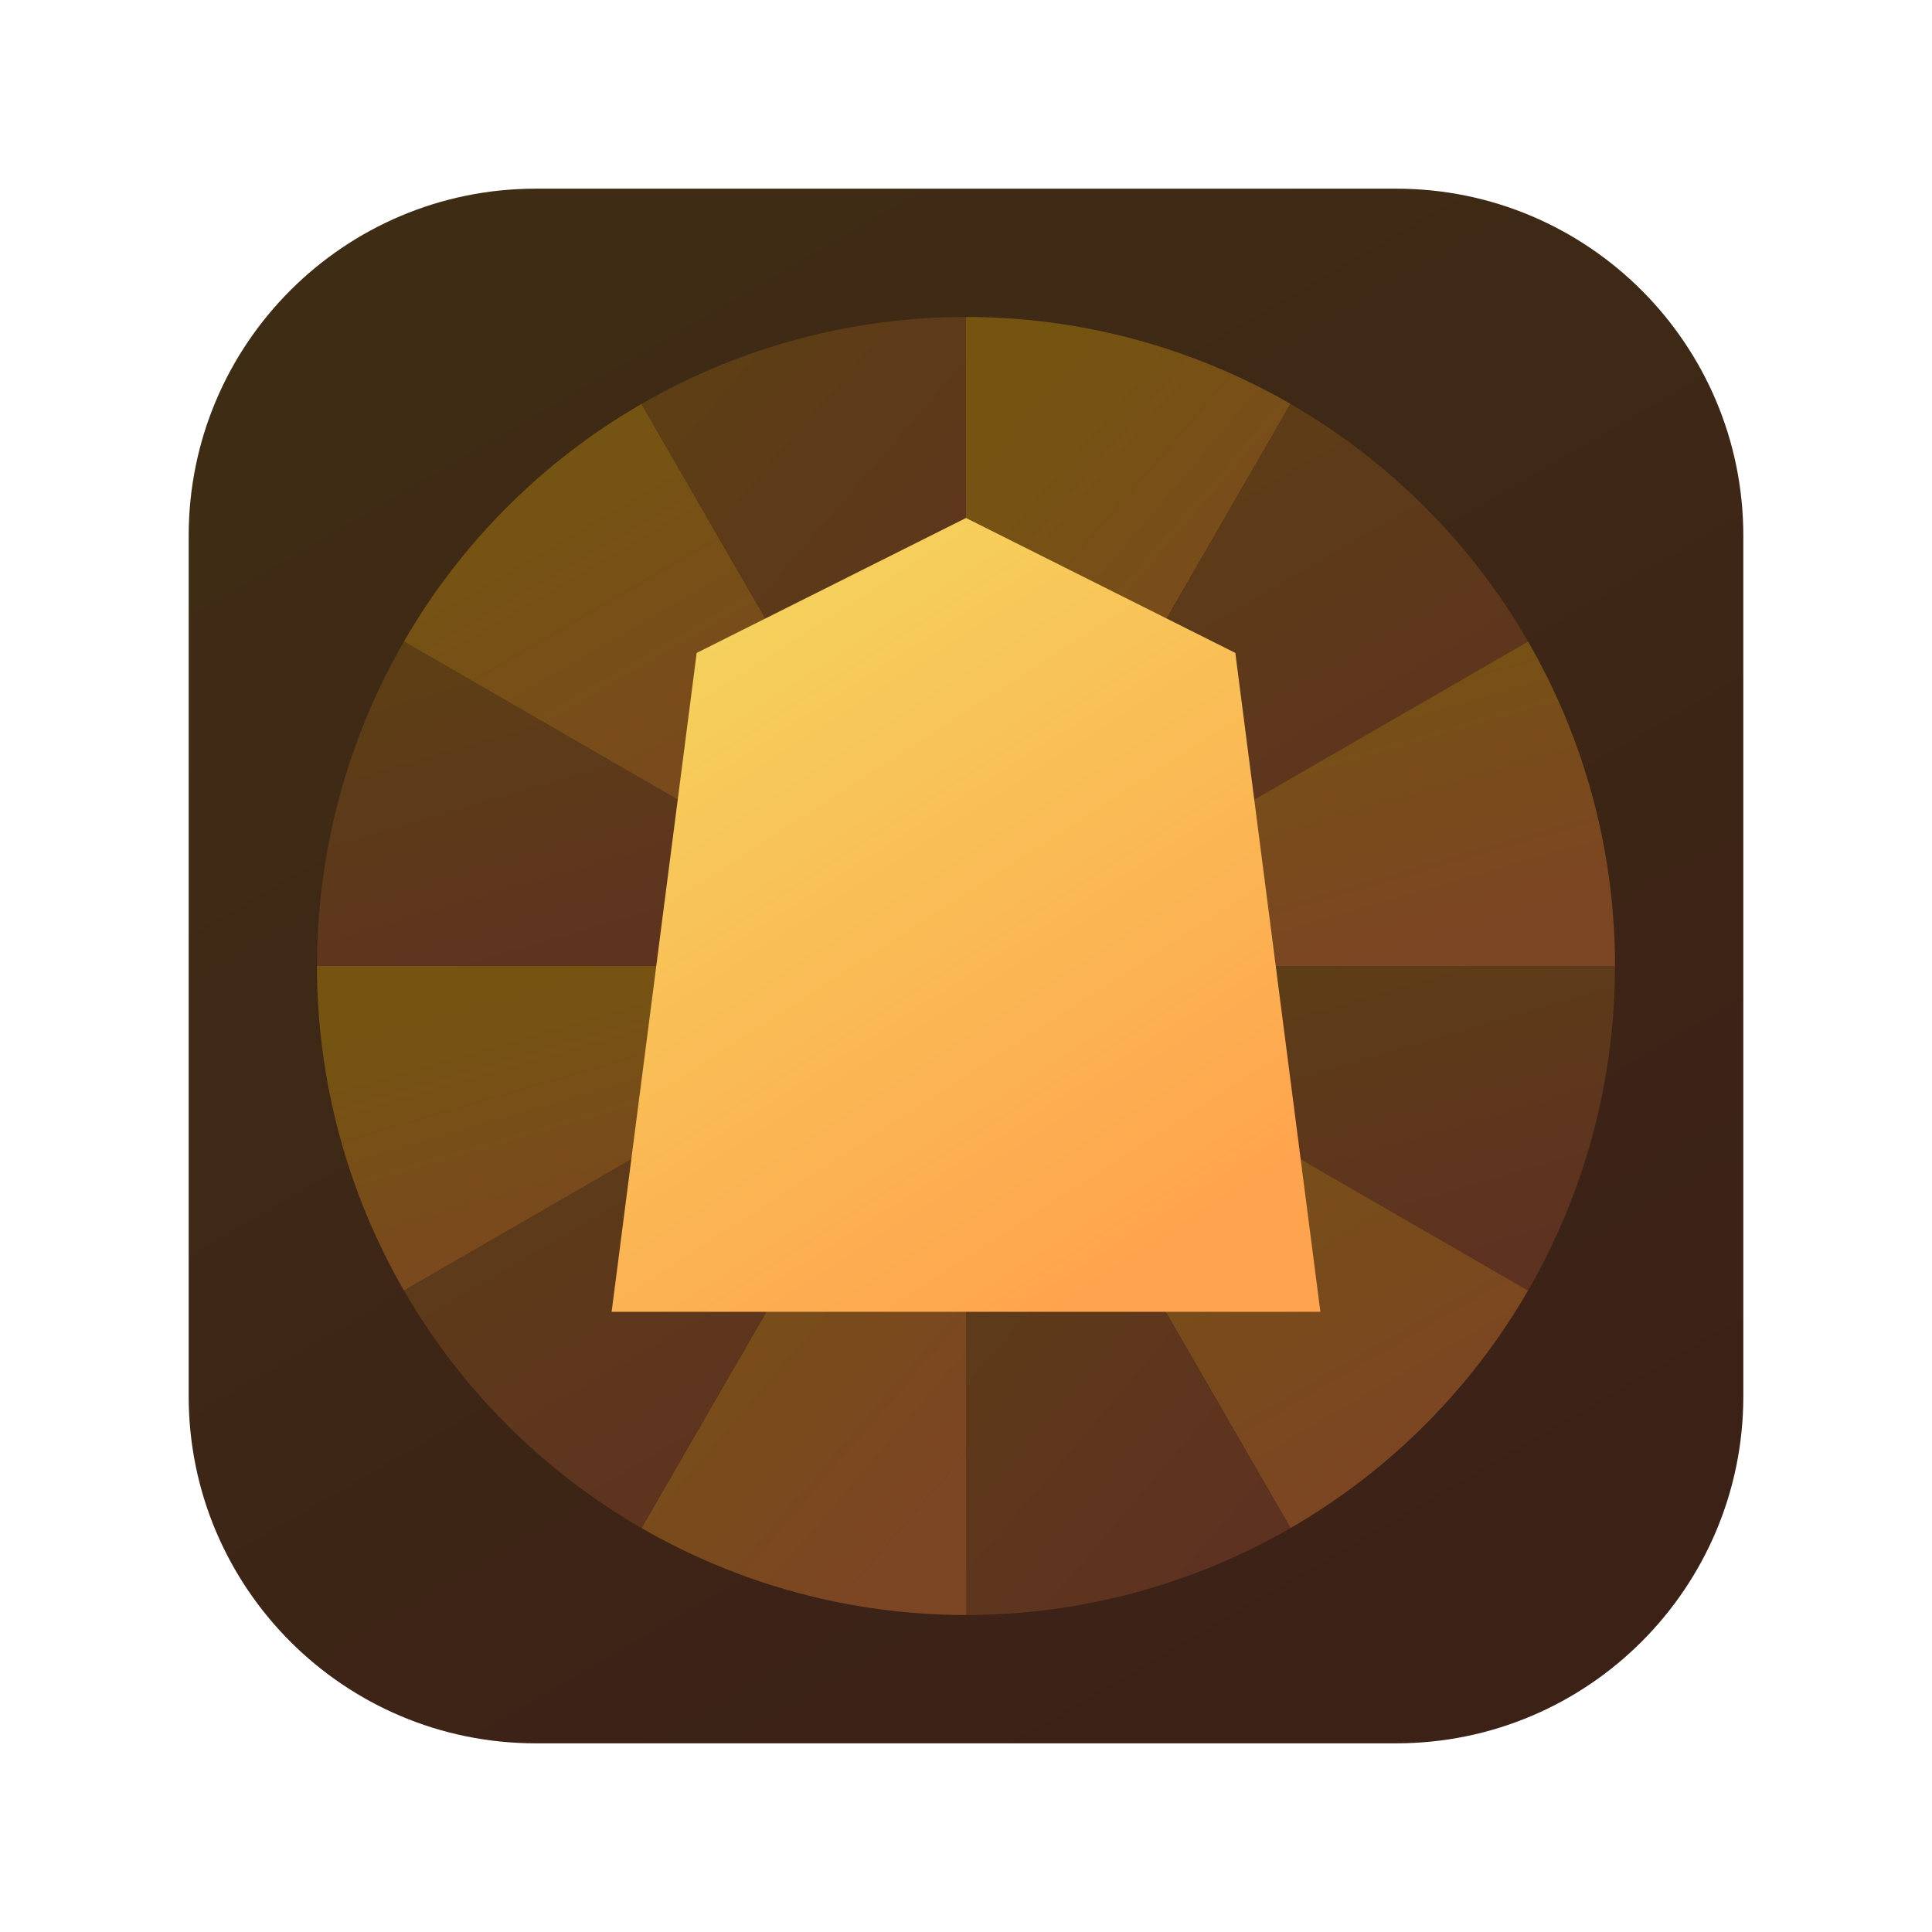
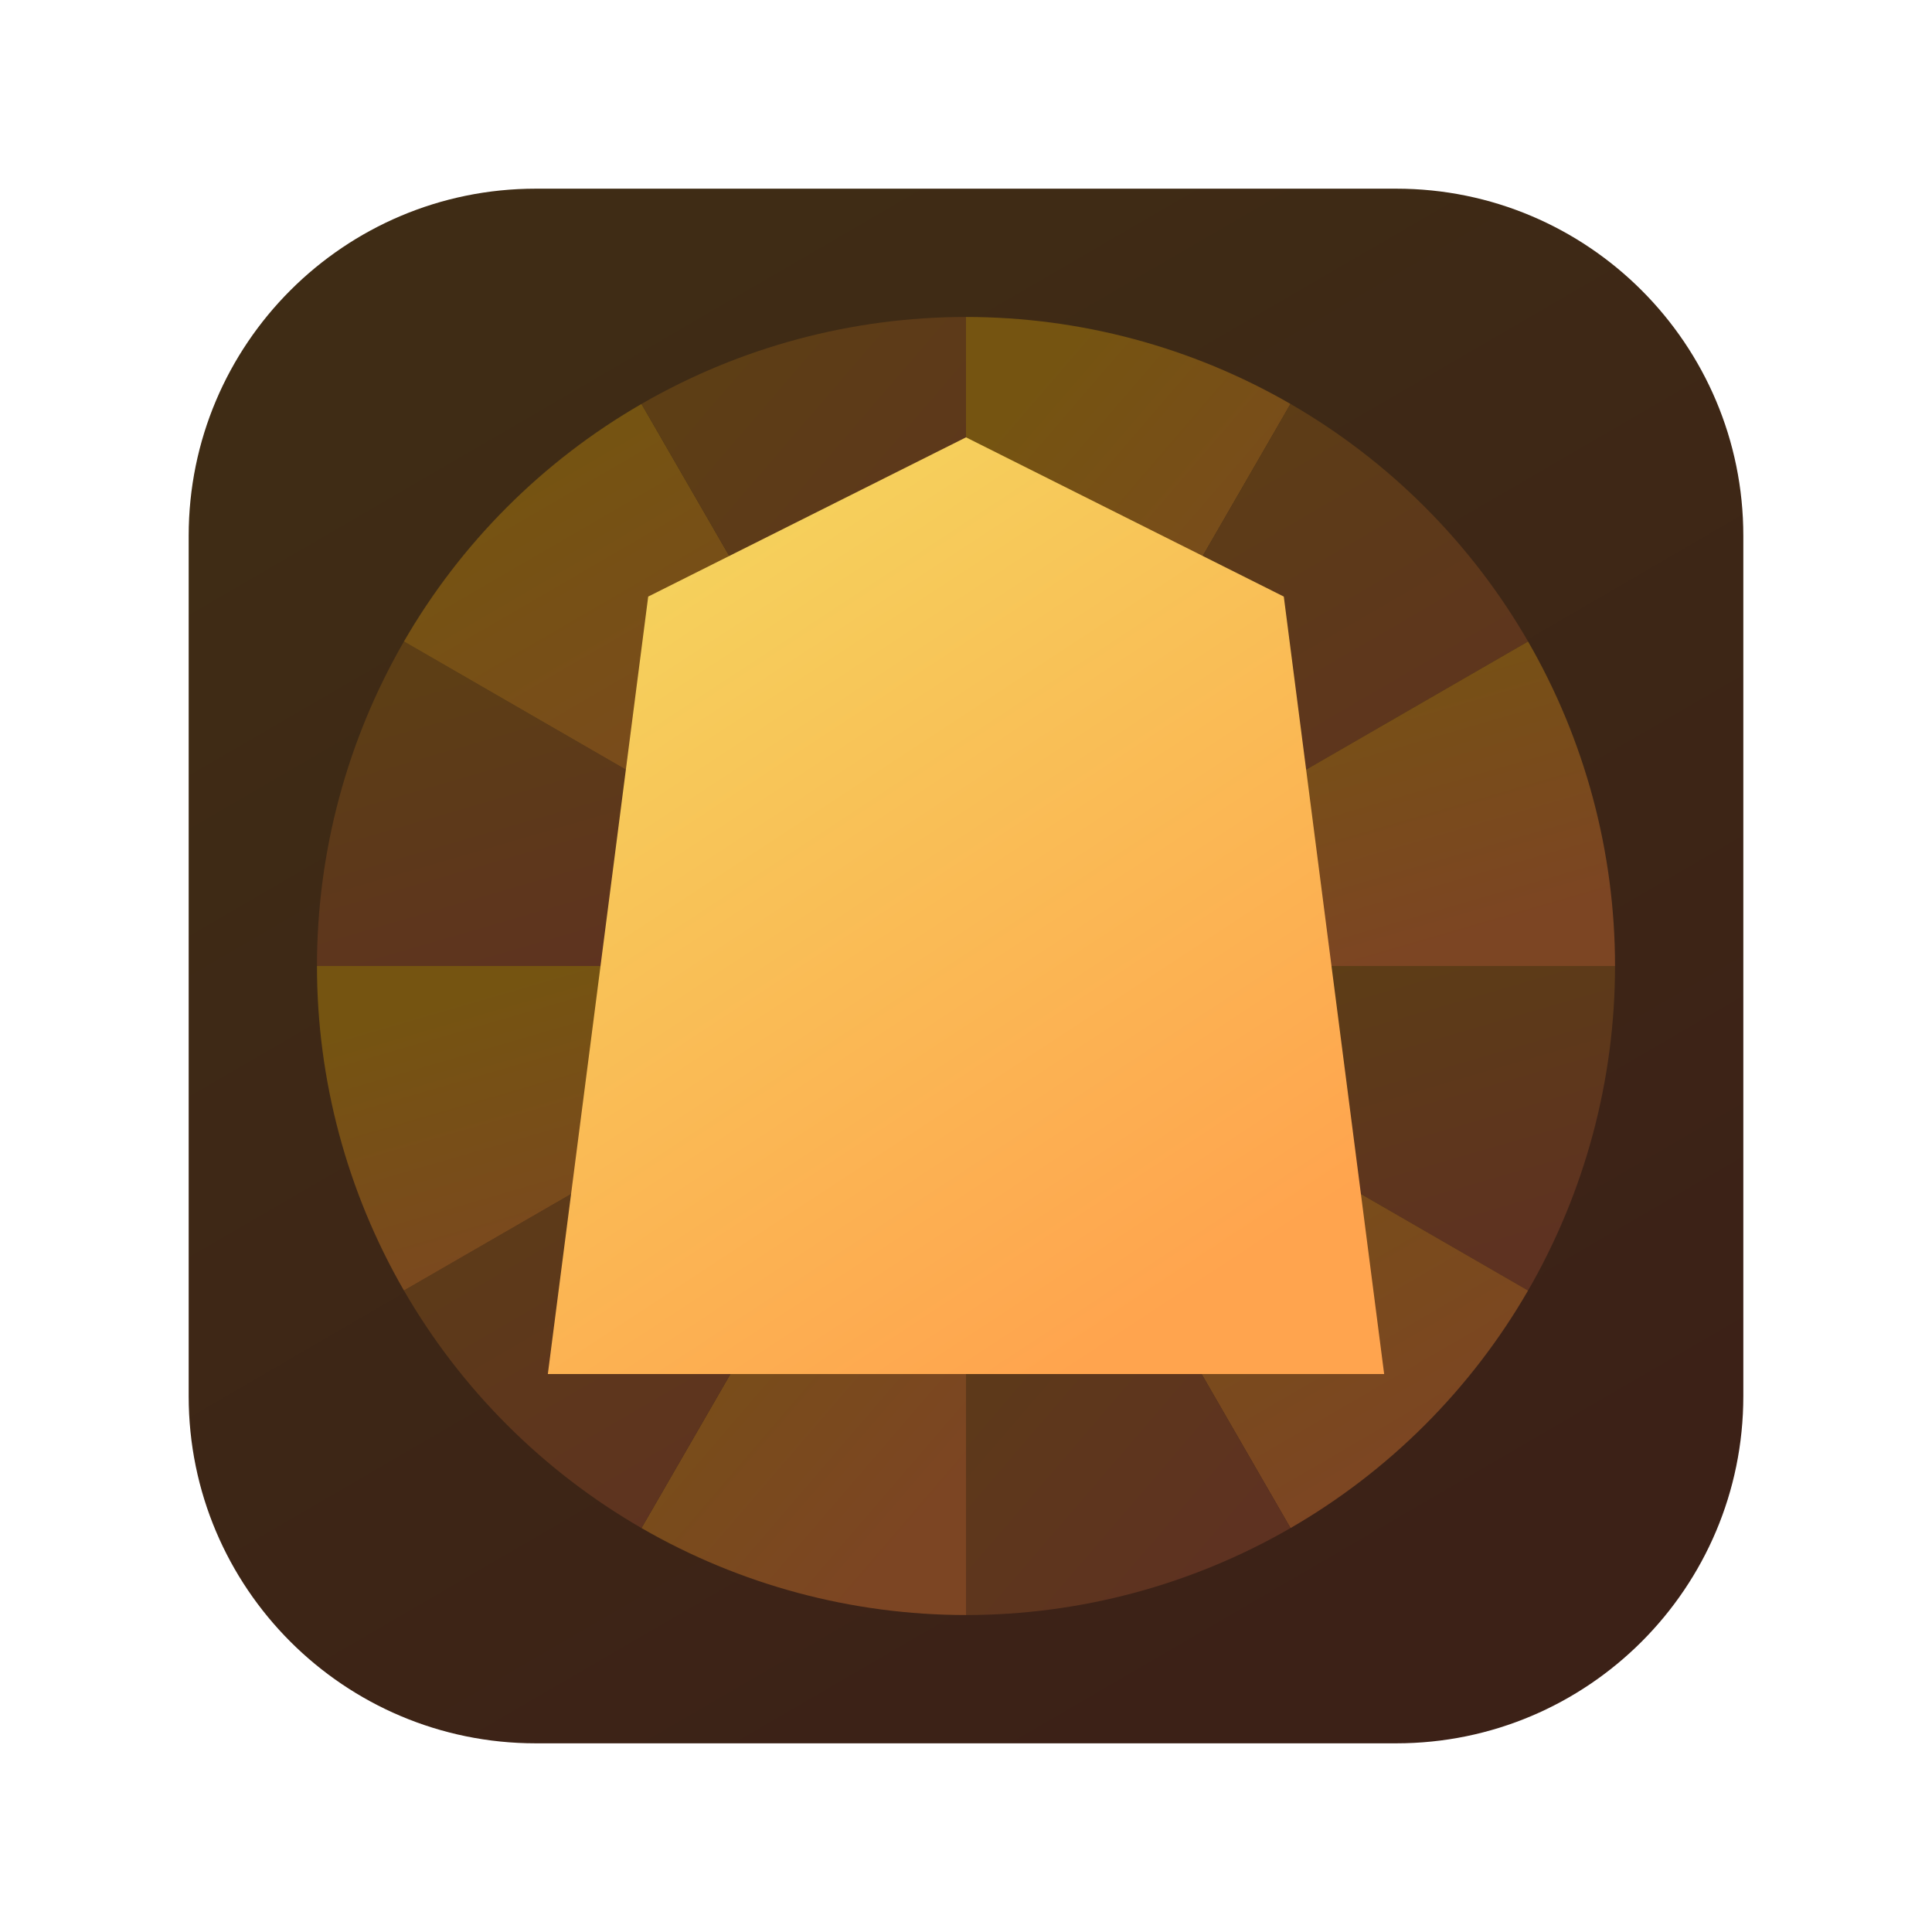
<svg xmlns="http://www.w3.org/2000/svg" viewBox="0 0 256 256">
  <defs>
    <linearGradient id="p3x1bg" x1="0.25" y1="0.07" x2="0.75" y2="0.93">
      <stop offset="0" stop-color="#3f2c15" />
      <stop offset="1" stop-color="#3c2117" />
    </linearGradient>
    <linearGradient id="p3x1a" x1="0.25" y1="0.07" x2="0.75" y2="0.93">
      <stop offset="0" stop-color="#755411" />
      <stop offset="1" stop-color="#7c4523" />
    </linearGradient>
    <linearGradient id="p3x1b" x1="0.25" y1="0.07" x2="0.75" y2="0.93">
      <stop offset="0" stop-color="#5d3e15" />
      <stop offset="1" stop-color="#5e3221" />
    </linearGradient>
    <linearGradient id="p3x1k" x1="0.25" y1="0.07" x2="0.75" y2="0.93">
      <stop offset="0" stop-color="#f5d15c" />
      <stop offset="1" stop-color="#ffa44e" />
    </linearGradient>
  </defs>
  <rect x="25" y="25" width="206" height="206" rx="46" fill="url(#p3x1bg)" />
  <g transform="translate(128 128) scale(.86) translate(-128 -128)">
    <path d="M128 128 L128.0 28.0 A100 100 0 0 1 178.0 41.4 Z" fill="url(#p3x1a)" />
    <path d="M128 128 L178.0 41.4 A100 100 0 0 1 214.6 78.0 Z" fill="url(#p3x1b)" />
    <path d="M128 128 L214.6 78.0 A100 100 0 0 1 228.0 128.0 Z" fill="url(#p3x1a)" />
    <path d="M128 128 L228.0 128.0 A100 100 0 0 1 214.6 178.0 Z" fill="url(#p3x1b)" />
    <path d="M128 128 L214.6 178.0 A100 100 0 0 1 178.0 214.6 Z" fill="url(#p3x1a)" />
    <path d="M128 128 L178.0 214.6 A100 100 0 0 1 128.0 228.0 Z" fill="url(#p3x1b)" />
    <path d="M128 128 L128.0 228.0 A100 100 0 0 1 78.0 214.6 Z" fill="url(#p3x1a)" />
    <path d="M128 128 L78.0 214.6 A100 100 0 0 1 41.4 178.0 Z" fill="url(#p3x1b)" />
    <path d="M128 128 L41.4 178.0 A100 100 0 0 1 28.0 128.0 Z" fill="url(#p3x1a)" />
    <path d="M128 128 L28.0 128.0 A100 100 0 0 1 41.4 78.0 Z" fill="url(#p3x1b)" />
    <path d="M128 128 L41.4 78.0 A100 100 0 0 1 78.0 41.4 Z" fill="url(#p3x1a)" />
    <path d="M128 128 L78.0 41.4 A100 100 0 0 1 128.0 28.0 Z" fill="url(#p3x1b)" />
-     <path d="M128 58.972 L169.496 79.763 L182.6 181.276 L73.4 181.276 L86.504 79.763 Z" fill="url(#p3x1k)" />
+     <g transform="translate(128 128) scale(1.18) translate(-128 -128)">
+       <path d="M128 58.972 L169.496 79.763 L182.6 181.276 L73.4 181.276 L86.504 79.763 Z" fill="url(#p3x1k)" />
+     </g>
  </g>
</svg>
